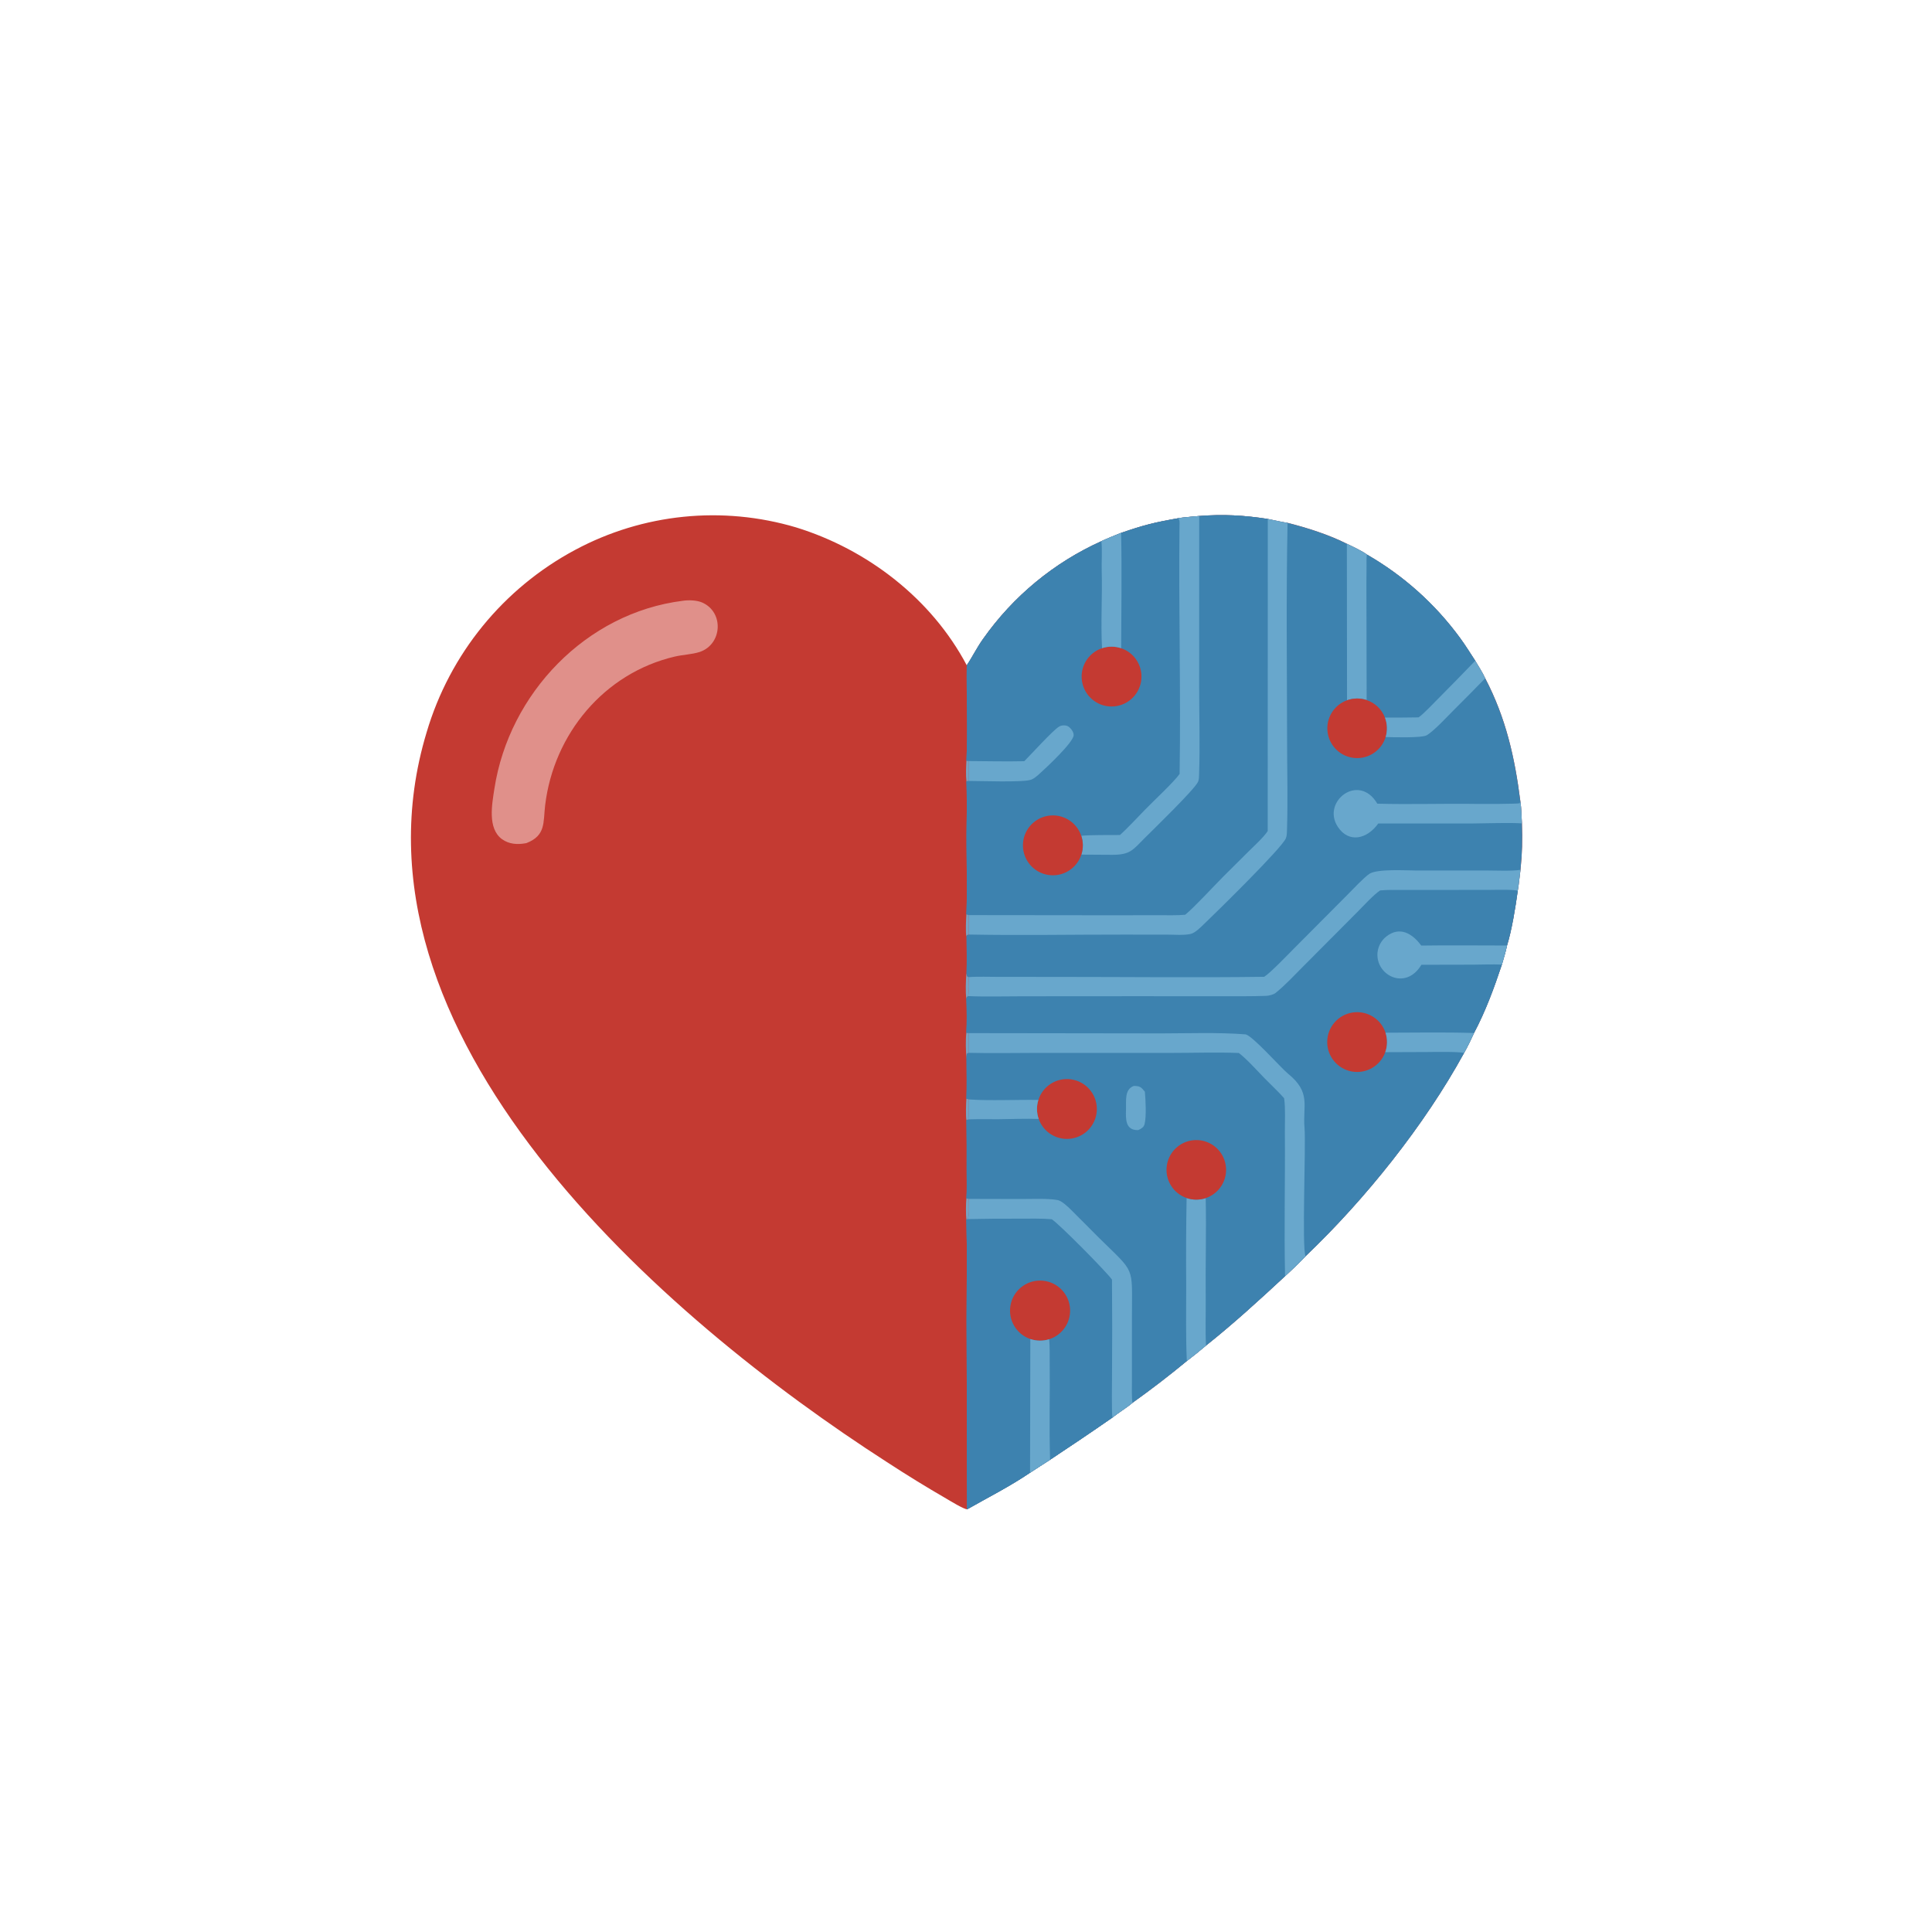
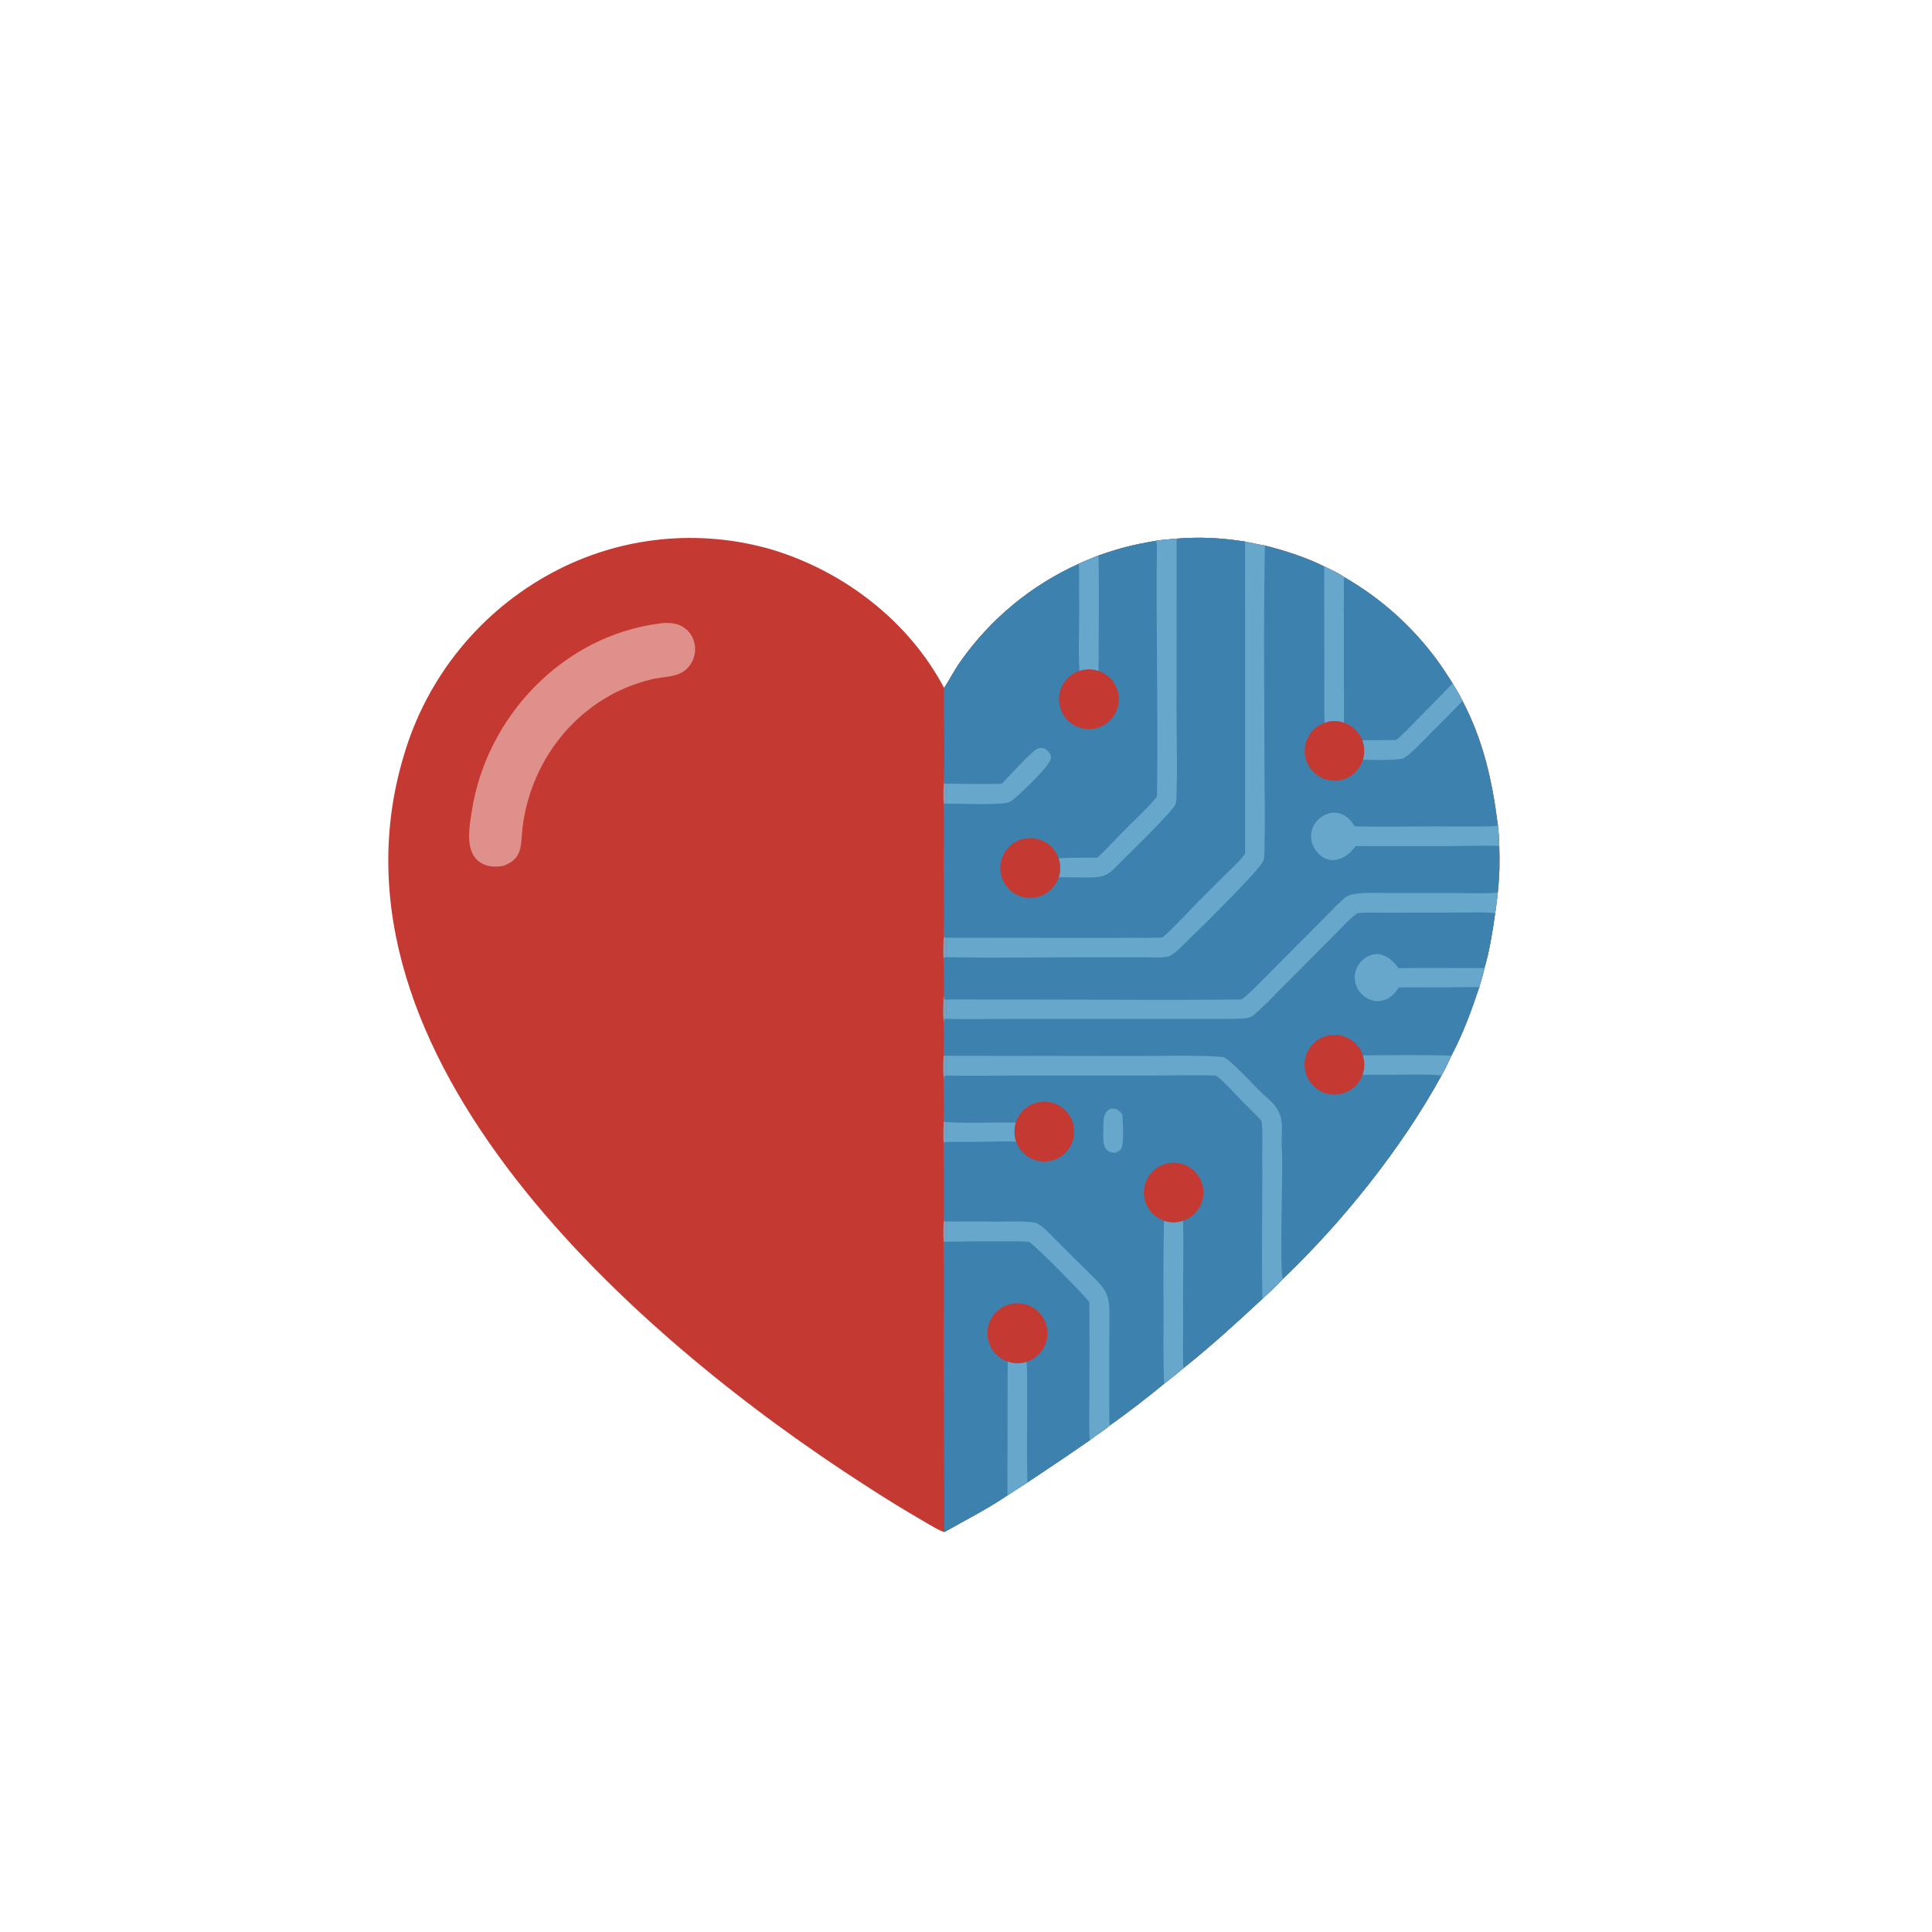
<svg xmlns="http://www.w3.org/2000/svg" viewBox="0 0 1024 1024" role="img" aria-label="Blood pressure monitor">
-   <g transform="translate(512 536) scale(0.7) translate(-518 -521.5)">
+   <g transform="translate(500 548) scale(0.7) translate(-518 -521.5)">
    <path fill="#C43A32" d="M694.575 146.49C712.771 145.066 728.459 145.919 746.511 148.72C750.914 149.598 757.177 151.033 761.487 151.687C776.241 155.385 792.761 160.651 806.372 167.514C810.153 169.32 818.531 173.244 821.531 175.672C849.205 191.562 873.24 213.079 892.084 238.834C896.273 244.542 899.71 250.183 903.584 256.08C906.163 260.336 909.047 264.891 911.128 269.375C926.826 299.437 933.537 329.333 937.766 362.649C938.596 367.712 938.566 374.046 938.931 379.232C939.348 391.957 939.174 401.647 937.834 414.405C937.116 419.633 936.688 425.229 935.759 430.355C934.066 442.699 931.312 459.804 927.656 471.698C926.626 476.554 925.139 481.377 923.753 486.15C917.85 503.859 911.429 521.414 902.657 537.949C900.109 543.515 898.101 547.689 895.12 553.048C865.114 607.858 820.424 663.692 775.116 706.928C770.039 712.356 765.031 717.063 759.584 722.066C740.145 740.102 720.501 758.096 699.732 774.602C694.861 778.769 690.272 782.389 685.198 786.315C671.871 797.325 658.16 807.862 644.09 817.906C639.605 821.763 633.565 825.33 628.863 829.1C612.769 840.305 597.908 850.27 581.672 861.052C576.662 864.354 571.451 867.545 566.501 870.871C551.256 881.235 534.746 889.54 518.847 898.578C516.25 898.506 505.998 892.204 503.257 890.603C487.972 881.758 472.928 872.502 458.142 862.845C288.564 753.736 40.452 538.965 109.588 310.321C127.073 251.026 167.626 201.229 222.152 172.1C273.479 144.619 333.582 138.52 389.383 155.13C443.4 171.782 492.029 209.277 518.565 259.529C522.921 253.119 525.922 246.594 531.005 239.462C553.693 207.269 584.599 181.749 620.503 165.561C625.261 163.305 630.55 161.262 635.452 159.261C652.699 153.325 660.663 151.337 678.612 148.2C680.107 147.726 692.305 146.694 694.575 146.49Z" />
    <path fill="#3D82AF" d="M694.575 146.49C712.771 145.066 728.459 145.919 746.511 148.72C750.914 149.598 757.177 151.033 761.487 151.687C776.241 155.385 792.761 160.651 806.372 167.514C810.153 169.32 818.531 173.244 821.531 175.672C849.205 191.562 873.24 213.079 892.084 238.834C896.273 244.542 899.71 250.183 903.584 256.08C906.163 260.336 909.047 264.891 911.128 269.375C926.826 299.437 933.537 329.333 937.766 362.649C938.596 367.712 938.566 374.046 938.931 379.232C939.348 391.957 939.174 401.647 937.834 414.405C937.116 419.633 936.688 425.229 935.759 430.355C934.066 442.699 931.312 459.804 927.656 471.698C926.626 476.554 925.139 481.377 923.753 486.15C917.85 503.859 911.429 521.414 902.657 537.949C900.109 543.515 898.101 547.689 895.12 553.048C865.114 607.858 820.424 663.692 775.116 706.928C770.039 712.356 765.031 717.063 759.584 722.066C740.145 740.102 720.501 758.096 699.732 774.602C694.861 778.769 690.272 782.389 685.198 786.315C671.871 797.325 658.16 807.862 644.09 817.906C639.605 821.763 633.565 825.33 628.863 829.1C612.769 840.305 597.908 850.27 581.672 861.052C576.662 864.354 571.451 867.545 566.501 870.871C551.256 881.235 534.746 889.54 518.847 898.578L518.458 755.24C518.452 730.206 518.912 704.072 518.329 679.145L519.197 678.845C520.787 677.171 520.183 666.458 520.145 663.537L518.284 663.207C518.76 658.024 518.483 647.313 518.487 641.685C518.566 629.075 518.508 616.464 518.313 603.854L519.814 603.333C520.302 599.192 520.116 592.569 520.12 588.229L518.29 587.699C518.705 577.863 518.428 567.007 518.369 557.093C518.377 555.52 518.282 554.89 518.83 553.389L520.029 552.952C520.217 548.17 520.07 542.865 520.036 538.041L518.246 537.877C518.733 529.822 518.567 520.081 518.255 511.992C518.725 510.385 518.287 511.004 519.512 510.003C520.514 507.395 520.376 498.434 519.878 495.652L518.743 494.935L518.272 492.735C518.784 484.419 518.478 473.298 518.292 464.877L518.696 463.827L520.051 463.375C520.107 460.324 520.376 451.428 519.973 448.676L518.275 448.126C519.259 425.311 518.011 401.704 518.478 378.806C518.687 368.523 518.665 357.565 518.314 347.297L519.983 347.101C520.253 342.378 520.124 336.819 520.13 332.033L518.312 331.883C519.451 309.762 518.264 282.215 518.565 259.529C522.921 253.119 525.922 246.594 531.005 239.462C553.693 207.269 584.599 181.749 620.503 165.561C625.261 163.305 630.55 161.262 635.452 159.261C652.699 153.325 660.663 151.337 678.612 148.2C680.107 147.726 692.305 146.694 694.575 146.49Z" />
    <path fill="#3D82AF" d="M520.029 552.952C537.127 553.405 555.607 553.007 572.851 553.007L673.281 553.017C688.923 553.017 709.22 552.431 724.533 553.073C729.819 556.853 739.388 567.397 744.16 572.319C748.298 576.587 755.189 583.028 758.875 587.317C759.985 595.012 759.373 605.501 759.438 613.403C759.737 649.614 758.782 685.869 759.584 722.066C740.145 740.102 720.501 758.096 699.732 774.602C694.861 778.769 690.272 782.389 685.198 786.315C671.871 797.325 658.16 807.862 644.09 817.906C639.605 821.763 633.565 825.33 628.863 829.1C612.769 840.305 597.908 850.27 581.672 861.052C576.662 864.354 571.451 867.545 566.501 870.871C551.256 881.235 534.746 889.54 518.847 898.578L518.458 755.24C518.452 730.206 518.912 704.072 518.329 679.145L519.197 678.845C520.787 677.171 520.183 666.458 520.145 663.537L518.284 663.207C518.76 658.024 518.483 647.313 518.487 641.685C518.566 629.075 518.508 616.464 518.313 603.854L519.814 603.333C520.302 599.192 520.116 592.569 520.12 588.229L518.29 587.699C518.705 577.863 518.428 567.007 518.369 557.093C518.377 555.52 518.282 554.89 518.83 553.389L520.029 552.952Z" />
    <path fill="#3D82AF" d="M519.197 678.845C532.254 678.58 545.315 678.473 558.375 678.525C565.889 678.521 575.593 678.285 582.94 678.955C588.657 682.624 624.148 718.551 628.533 724.646C628.745 748.571 628.756 772.497 628.568 796.421C628.551 801.574 628.191 825.084 628.863 829.1C612.769 840.305 597.908 850.27 581.672 861.052C576.662 864.354 571.451 867.545 566.501 870.871C551.256 881.235 534.746 889.54 518.847 898.578L518.458 755.24C518.452 730.206 518.912 704.072 518.329 679.145L519.197 678.845Z" />
    <path fill="#C43A32" d="M566.704 769.659C556.14 766.035 549.77 755.278 551.671 744.273C553.572 733.268 563.182 725.271 574.349 725.401C585.516 725.53 594.938 733.748 596.582 744.795C598.227 755.841 591.609 766.447 580.964 769.825C576.316 771.3 571.316 771.242 566.704 769.659Z" />
    <path fill="#68A7CC" d="M566.704 769.659C571.316 771.242 576.316 771.3 580.964 769.825C581.523 775.563 581.31 781.298 581.379 787.053C581.673 811.656 580.889 836.476 581.672 861.052C576.662 864.354 571.451 867.545 566.501 870.871L566.704 769.659Z" />
    <path fill="#68A7CC" d="M520.145 663.537L559.753 663.634C567.739 663.639 579.485 663.075 587.269 664.403C590.381 664.934 595.235 669.503 597.606 671.886L618.83 693.154C646.293 720.262 643.676 713.681 643.65 751.587L643.641 801.028C643.626 803.691 643.369 815.867 644.09 817.906C639.605 821.763 633.565 825.33 628.863 829.1C628.191 825.084 628.551 801.574 628.568 796.421C628.756 772.497 628.745 748.571 628.533 724.646C624.148 718.551 588.657 682.624 582.94 678.955C575.593 678.285 565.889 678.521 558.375 678.525C545.315 678.473 532.254 678.58 519.197 678.845C520.787 677.171 520.183 666.458 520.145 663.537Z" />
    <path fill="#68A7CC" d="M685.038 662.888C689.722 664.499 694.806 664.524 699.505 662.958C700.018 688.392 699.252 714.394 699.511 739.876C699.627 751.209 699.13 763.392 699.732 774.602C694.861 778.769 690.272 782.389 685.198 786.315C684.35 767.597 684.737 747.982 684.732 729.18C684.541 707.082 684.643 684.983 685.038 662.888Z" />
    <path fill="#C43A32" d="M572.812 588.617C576.175 578.031 586.716 571.443 597.705 573.058C608.695 574.673 616.894 584.015 617.07 595.121C617.246 606.228 609.346 615.824 598.413 617.786C587.48 619.748 576.736 613.497 573.04 603.022C571.399 598.373 571.319 593.316 572.812 588.617Z" />
    <path fill="#C43A32" d="M685.038 662.888C674.597 659.297 668.292 648.674 670.139 637.789C671.986 626.903 681.442 618.955 692.483 619.008C703.524 619.062 712.903 627.1 714.645 638.003C716.387 648.906 709.98 659.467 699.505 662.958C694.806 664.524 689.722 664.499 685.038 662.888Z" />
    <path fill="#68A7CC" d="M520.12 588.229C535.737 589.378 556.815 588.351 572.812 588.617C571.319 593.316 571.399 598.373 573.04 603.022C563.641 602.691 552.58 603.106 543.035 603.214C535.71 603.297 526.897 603.065 519.814 603.333C520.302 599.192 520.116 592.569 520.12 588.229Z" />
    <path fill="#68A7CC" d="M645.079 578.017C649.743 578.092 650.468 578.787 653.427 582.345C653.99 588.367 654.689 601.043 653.211 606.937C652.575 609.476 650.583 610.45 648.399 611.465C638.693 611.733 638.888 603.29 639.157 595.699C639.384 589.3 637.838 580.629 645.079 578.017Z" />
    <path fill="#3D82AF" d="M694.575 146.49C712.771 145.066 728.459 145.919 746.511 148.72L746.456 385.041C743.516 389.593 736.192 396.293 732.062 400.368L712.783 419.537C705.711 426.642 690.709 442.937 683.975 448.404C677.637 448.992 669.783 448.734 663.251 448.738L629.201 448.795L519.973 448.676L518.275 448.126C519.259 425.311 518.011 401.704 518.478 378.806C518.687 368.523 518.665 357.565 518.314 347.297L519.983 347.101C520.253 342.378 520.124 336.819 520.13 332.033L518.312 331.883C519.451 309.762 518.264 282.215 518.565 259.529C522.921 253.119 525.922 246.594 531.005 239.462C553.693 207.269 584.599 181.749 620.503 165.561C625.261 163.305 630.55 161.262 635.452 159.261C652.699 153.325 660.663 151.337 678.612 148.2C680.107 147.726 692.305 146.694 694.575 146.49Z" />
    <path fill="#68A7CC" d="M678.612 148.2C680.107 147.726 692.305 146.694 694.575 146.49L694.55 276.711C694.546 298.251 695.248 320.053 694.503 341.57C694.435 343.53 694.496 346.021 693.66 347.81C690.907 353.702 659.963 383.693 653.432 390.224C644.204 399.453 642.446 403.047 628.528 403.025L605.346 402.879C606.856 398.239 606.828 393.235 605.267 388.612C613.025 387.867 626.452 388.132 634.602 388.026C639.291 383.849 648.804 373.789 653.598 368.835C659.996 362.224 675.111 348.256 679.74 341.79C680.748 279.361 678.946 216.375 679.654 153.899C679.677 151.888 680.021 149.575 678.612 148.2Z" />
    <path fill="#C43A32" d="M605.346 402.879C601.904 413.462 591.29 419.983 580.293 418.271C569.297 416.559 561.168 407.12 561.106 395.991C561.044 384.862 569.068 375.333 580.045 373.499C591.022 371.664 601.707 378.067 605.267 388.612C606.828 393.235 606.856 398.239 605.346 402.879Z" />
    <path fill="#C43A32" d="M621.002 246.584C625.702 245.007 630.789 245.015 635.484 246.607C645.994 250.17 652.376 260.821 650.562 271.769C648.747 282.717 639.27 290.74 628.173 290.722C617.076 290.704 607.624 282.652 605.845 271.698C604.065 260.745 610.481 250.114 621.002 246.584Z" />
    <path fill="#68A7CC" d="M562.133 332.146C567.445 326.811 583.826 308.746 588.389 306.006C589.57 305.297 590.768 305.028 592.136 305.019C594.148 305.005 595.406 305.543 596.826 306.985C598.217 308.397 599.53 310.356 599.506 312.425C599.443 317.827 578.385 337.463 573.293 341.99C571.5 343.584 569.419 345.417 567.129 346.199C560.921 348.32 528.872 347.083 519.983 347.101C520.253 342.378 520.124 336.819 520.13 332.033C533.773 332.123 548.529 332.46 562.133 332.146Z" />
    <path fill="#68A7CC" d="M620.503 165.561C625.261 163.305 630.55 161.262 635.452 159.261C636.079 187.764 635.589 217.982 635.484 246.607C630.789 245.015 625.702 245.007 621.002 246.584C619.947 228.129 621.292 206.856 620.754 188.162C620.567 181.659 621.234 171.74 620.503 165.561Z" />
    <path fill="#3D82AF" d="M831.546 430.015C836.698 429.447 844.195 429.648 849.567 429.643L879.184 429.634L915.253 429.579C918.71 429.575 933.923 429.125 935.759 430.355C934.066 442.699 931.312 459.804 927.656 471.698C926.626 476.554 925.139 481.377 923.753 486.15C917.85 503.859 911.429 521.414 902.657 537.949C900.109 543.515 898.101 547.689 895.12 553.048C865.114 607.858 820.424 663.692 775.116 706.928C770.039 712.356 765.031 717.063 759.584 722.066C758.782 685.869 759.737 649.614 759.438 613.403C759.373 605.501 759.985 595.012 758.875 587.317C755.189 583.028 748.298 576.587 744.16 572.319C739.388 567.397 729.819 556.853 724.533 553.073C709.22 552.431 688.923 553.017 673.281 553.017L572.851 553.007C555.607 553.007 537.127 553.405 520.029 552.952C520.217 548.17 520.07 542.865 520.036 538.041L518.246 537.877C518.733 529.822 518.567 520.081 518.255 511.992C518.725 510.385 518.287 511.004 519.512 510.003C531.972 510.575 548.381 510.128 561.078 510.145L644.631 510.087L709.583 510.112C721.401 510.115 733.425 510.225 745.233 509.833C747.296 509.765 750.824 508.893 752.398 507.627C759.619 501.817 766.92 493.951 773.485 487.354L814.344 446.326C818.762 441.892 826.56 433.295 831.546 430.015Z" />
    <path fill="#68A7CC" d="M520.036 538.041L666.183 538.24C686.829 538.206 708.729 537.384 729.472 538.961C734.437 539.338 756.323 564.265 761.756 568.674C779.561 583.123 772.825 592.836 774.324 609.854C775.449 622.619 772.188 701.409 775.116 706.928C770.039 712.356 765.031 717.063 759.584 722.066C758.782 685.869 759.737 649.614 759.438 613.403C759.373 605.501 759.985 595.012 758.875 587.317C755.189 583.028 748.298 576.587 744.16 572.319C739.388 567.397 729.819 556.853 724.533 553.073C709.22 552.431 688.923 553.017 673.281 553.017L572.851 553.007C555.607 553.007 537.127 553.405 520.029 552.952C520.217 548.17 520.07 542.865 520.036 538.041Z" />
    <path fill="#68A7CC" d="M862.823 486.286C850.864 506.241 827.952 494.198 829.586 477.005C830.076 472.263 832.452 467.916 836.18 464.943C846.417 456.753 856.107 462.72 862.701 471.742C884.136 471.427 906.169 471.695 927.656 471.698C926.626 476.554 925.139 481.377 923.753 486.15C917.357 485.83 908.336 486.175 901.761 486.206L862.823 486.286Z" />
    <path fill="#C43A32" d="M835.453 552.466C831.713 562.877 820.998 569.061 810.112 567.092C799.227 565.122 791.358 555.574 791.504 544.513C791.649 533.452 799.766 524.115 810.7 522.432C821.633 520.749 832.182 527.213 835.647 537.719C837.23 542.519 837.162 547.71 835.453 552.466Z" />
    <path fill="#68A7CC" d="M835.647 537.719C857.411 537.699 881.104 537.244 902.657 537.949C900.109 543.515 898.101 547.689 895.12 553.048C890.787 551.947 872.266 552.301 867.269 552.347L835.453 552.466C837.162 547.71 837.23 542.519 835.647 537.719Z" />
    <path fill="#68A7CC" d="M746.511 148.72C750.914 149.598 757.177 151.033 761.487 151.687C760.327 207.097 761.053 262.68 761.127 318.109C761.156 339.965 761.735 361.997 761.066 383.835C761.001 385.93 760.996 388.672 760.167 390.593C756.907 398.147 708.152 445.969 698.386 455.296C695.794 457.771 691.558 462.194 688.004 462.962C682.608 464.129 675.749 463.449 670.197 463.451L636.308 463.433C598.688 463.398 558.579 464.133 521.126 463.407C520.767 463.399 520.409 463.388 520.051 463.375C520.107 460.324 520.376 451.428 519.973 448.676L629.201 448.795L663.251 448.738C669.783 448.734 677.637 448.992 683.975 448.404C690.709 442.937 705.711 426.642 712.783 419.537L732.062 400.368C736.192 396.293 743.516 389.593 746.456 385.041L746.511 148.72Z" />
    <path fill="#68A7CC" d="M743.768 495.392C748.585 492.372 761.603 478.71 766.093 474.208L806.687 433.421C810.666 429.407 819.313 420.166 823.469 417.418C829.357 413.526 851.044 414.879 858.464 414.885L911.777 414.89C919.11 414.882 930.953 415.476 937.834 414.405C937.116 419.633 936.688 425.229 935.759 430.355C933.923 429.125 918.71 429.575 915.253 429.579L879.184 429.634L849.567 429.643C844.195 429.648 836.698 429.447 831.546 430.015C826.56 433.295 818.762 441.892 814.344 446.326L773.485 487.354C766.92 493.951 759.619 501.817 752.398 507.627C750.824 508.893 747.296 509.765 745.233 509.833C733.425 510.225 721.401 510.115 709.583 510.112L644.631 510.087L561.078 510.145C548.381 510.128 531.972 510.575 519.512 510.003C520.514 507.395 520.376 498.434 519.878 495.652C525.255 495.114 537.058 495.445 542.932 495.448L587.343 495.474C639.067 495.478 692.133 496.074 743.768 495.392Z" />
    <path fill="#3D82AF" d="M821.531 175.672C849.205 191.562 873.24 213.079 892.084 238.834C896.273 244.542 899.71 250.183 903.584 256.08C894.234 265.823 884.795 275.479 875.267 285.049C872.15 288.199 863.895 296.911 860.676 298.957C852.19 299.096 843.703 299.15 835.216 299.121C832.801 292.855 827.721 287.991 821.357 285.85L821.205 209.526C821.146 201.354 821.17 193.182 821.279 185.011C821.313 182.341 821.1 178.117 821.531 175.672Z" />
    <path fill="#68A7CC" d="M830.155 379.299C821.73 391.177 807.746 394.47 799.467 381.736C787.026 362.6 815.548 340.606 829.428 364.31C854.22 364.996 880.133 364.109 905.041 364.49C909.109 364.552 935.064 364.554 937.199 364L937.766 362.649C938.596 367.712 938.566 374.046 938.931 379.232C929.59 378.56 911.856 379.249 901.599 379.303L830.155 379.299Z" />
    <path fill="#68A7CC" d="M806.372 167.514C810.153 169.32 818.531 173.244 821.531 175.672C821.1 178.117 821.313 182.341 821.279 185.011C821.17 193.182 821.146 201.354 821.205 209.526L821.357 285.85C816.528 284.225 811.292 284.283 806.5 286.012L806.372 167.514Z" />
    <path fill="#C43A32" d="M806.5 286.012C811.292 284.283 816.528 284.225 821.357 285.85C827.721 287.991 832.801 292.855 835.216 299.121C837.032 303.834 837.215 309.021 835.735 313.85C832.625 323.994 822.867 330.602 812.294 329.724C801.72 328.845 793.186 320.719 791.792 310.201C790.398 299.683 796.52 289.614 806.5 286.012Z" />
    <path fill="#68A7CC" d="M860.676 298.957C863.895 296.911 872.15 288.199 875.267 285.049C884.795 275.479 894.234 265.823 903.584 256.08C906.163 260.336 909.047 264.891 911.128 269.375C903.098 277.614 895.006 285.794 886.854 293.914C881.996 298.793 872.376 309.17 866.935 312.474C863.32 314.67 840.851 314.028 835.735 313.85C837.215 309.021 837.032 303.834 835.216 299.121C843.703 299.15 852.19 299.096 860.676 298.957Z" />
    <path fill="#77A2C0" d="M518.255 511.992C517.48 506.867 517.918 497.917 518.272 492.735L518.743 494.935L519.878 495.652C520.376 498.434 520.514 507.395 519.512 510.003C518.287 511.004 518.725 510.385 518.255 511.992Z" />
    <path fill="#77A2C0" d="M518.369 557.093C517.809 551.824 517.648 543.072 518.246 537.877L520.036 538.041C520.07 542.865 520.217 548.17 520.029 552.952L518.83 553.389C518.282 554.89 518.377 555.52 518.369 557.093Z" />
    <path fill="#77A2C0" d="M518.292 464.877C517.558 462.197 518.042 451.284 518.275 448.126L519.973 448.676C520.376 451.428 520.107 460.324 520.051 463.375L518.696 463.827L518.292 464.877Z" />
    <path fill="#77A2C0" d="M518.29 587.699L520.12 588.229C520.116 592.569 520.302 599.192 519.814 603.333L518.313 603.854C517.696 601.633 518.043 590.308 518.29 587.699Z" />
    <path fill="#77A2C0" d="M518.284 663.207L520.145 663.537C520.183 666.458 520.787 677.171 519.197 678.845L518.329 679.145C517.76 676.145 517.926 666.332 518.284 663.207Z" />
    <path fill="#77A2C0" d="M518.312 331.883L520.13 332.033C520.124 336.819 520.253 342.378 519.983 347.101L518.314 347.297C517.774 342.925 518.06 336.331 518.312 331.883Z" />
    <path fill="#E0908A" d="M303.577 210.685C308.045 210.007 314.207 210.227 318.233 211.99C334.916 219.296 333.513 243.685 316.287 249.462C310.23 251.351 303.606 251.495 297.456 252.935C243.993 265.454 205.804 311.593 199.345 365.511C197.788 378.509 200.003 388.407 185.174 394.153L184.492 394.281C178.267 395.399 171.95 395 166.684 391.186C155.521 383.101 159.144 364.453 160.928 352.883C172.028 280.903 230.387 219.791 303.577 210.685Z" />
  </g>
</svg>
